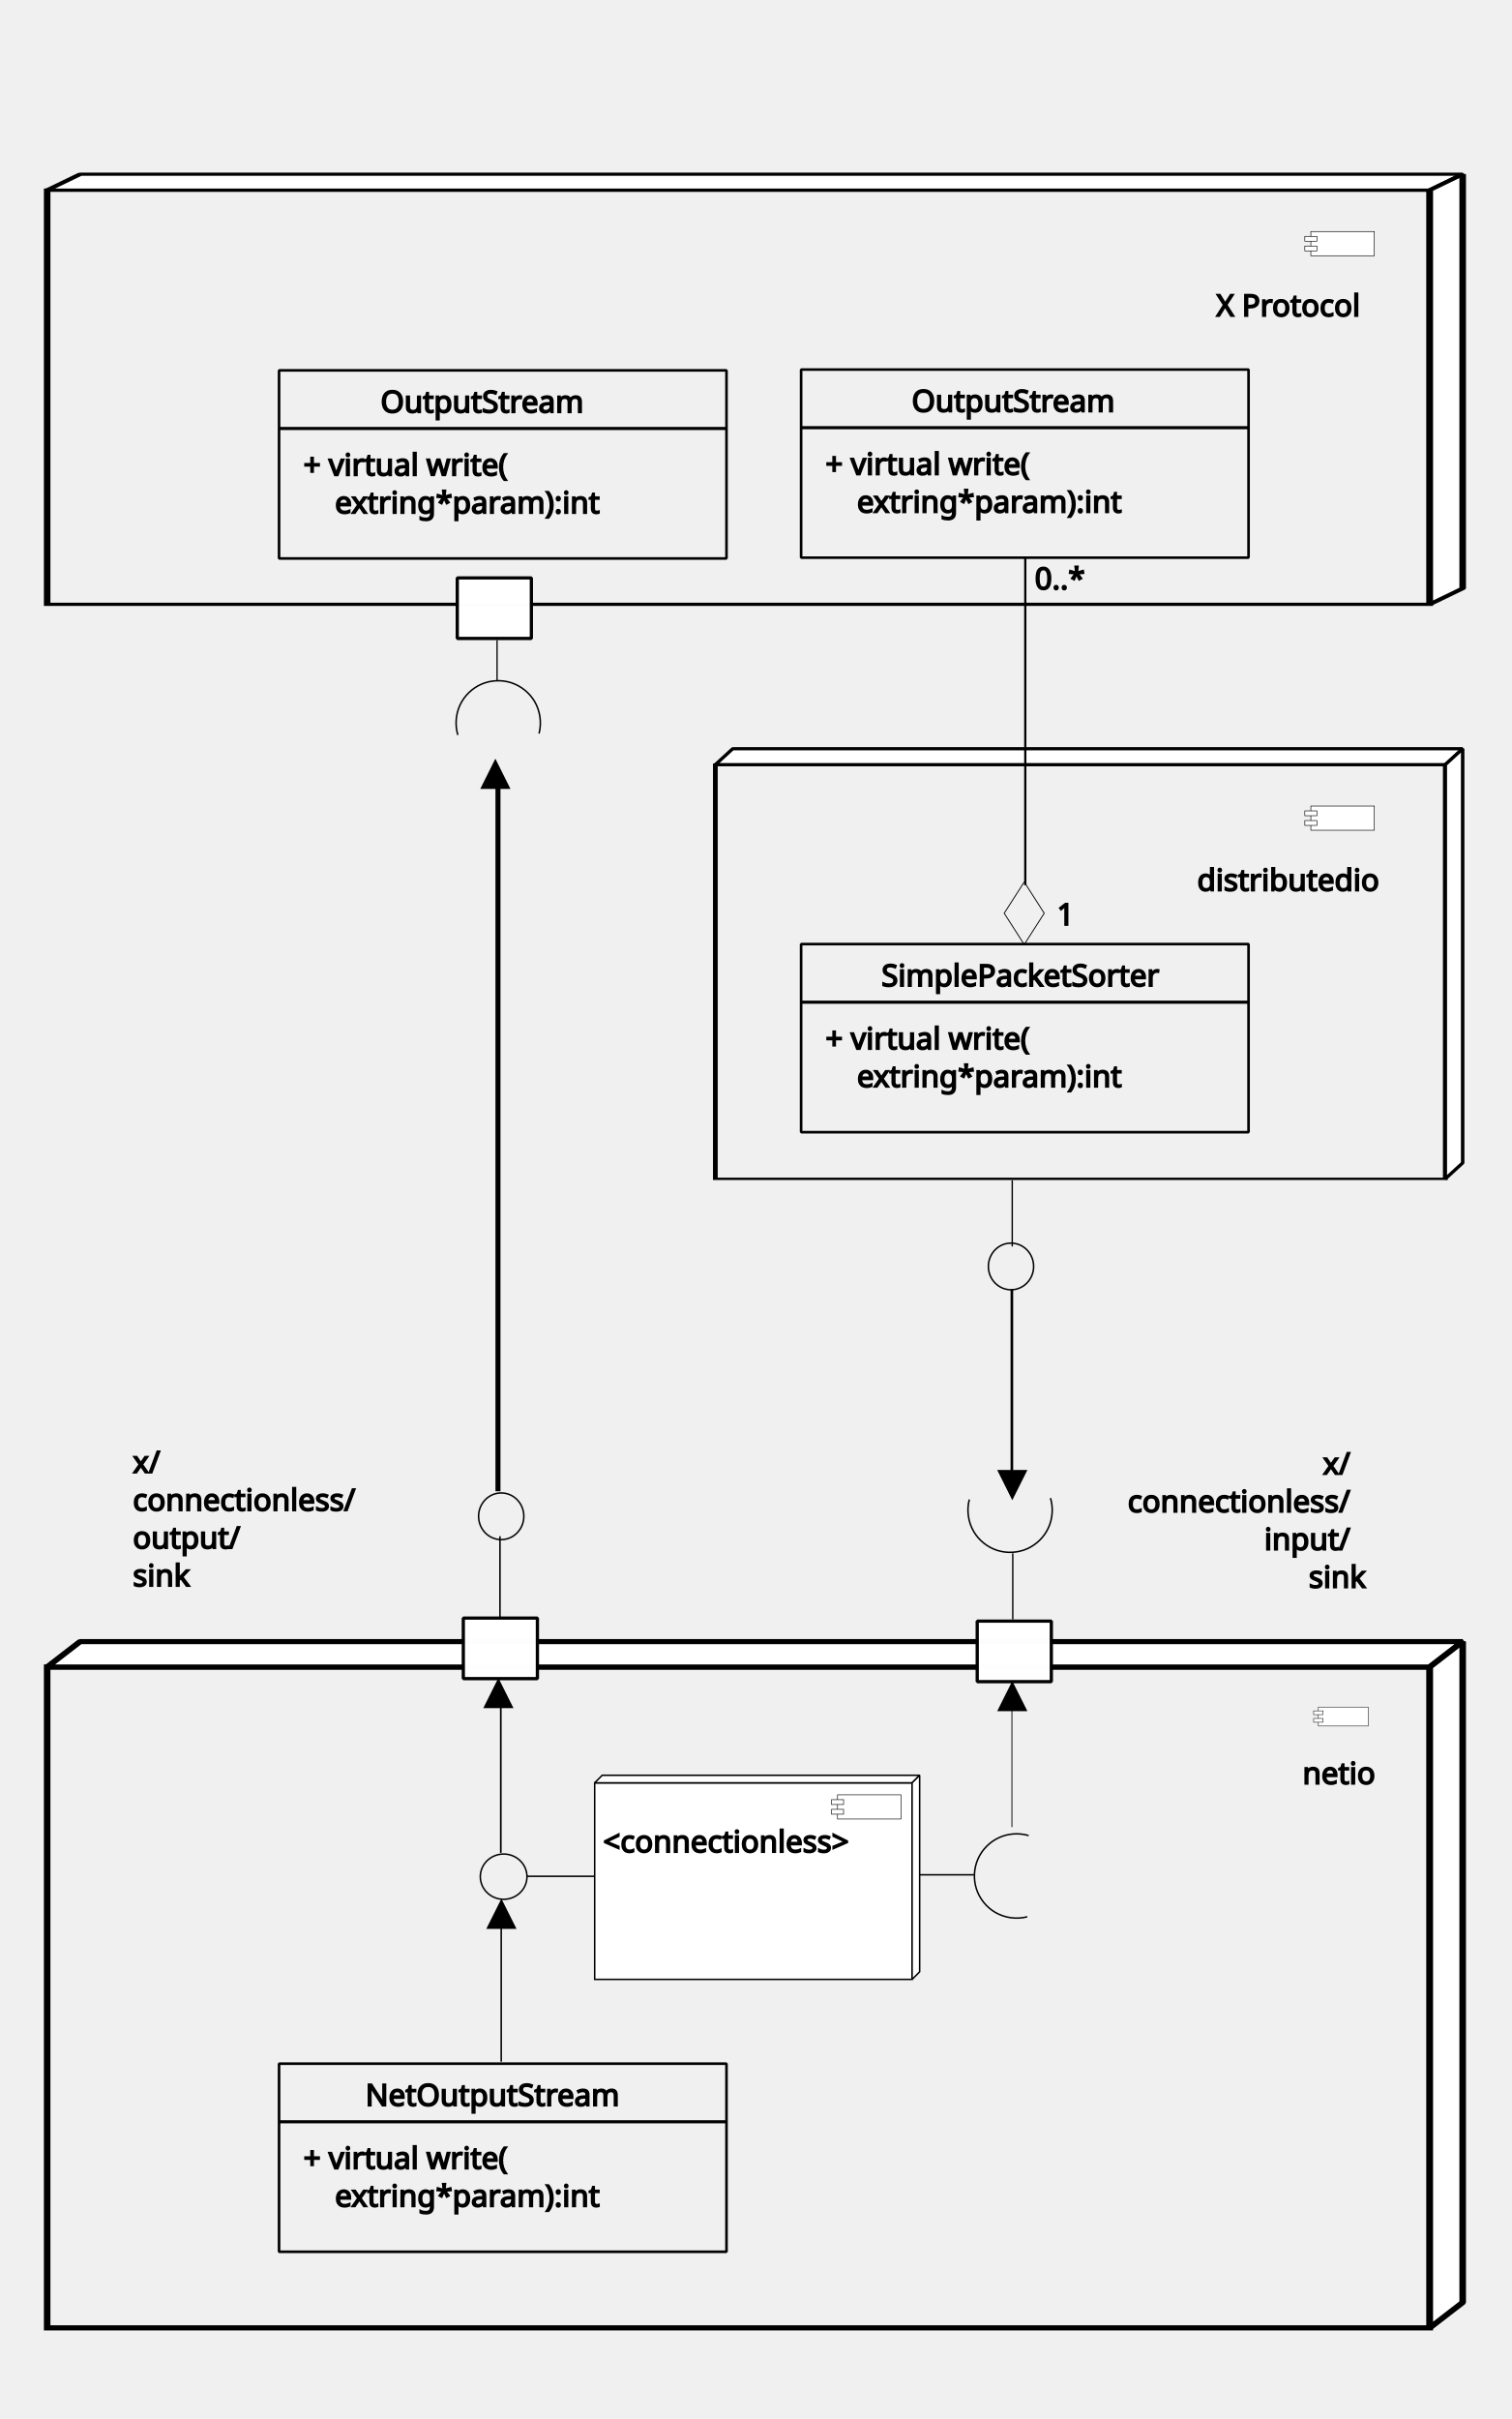
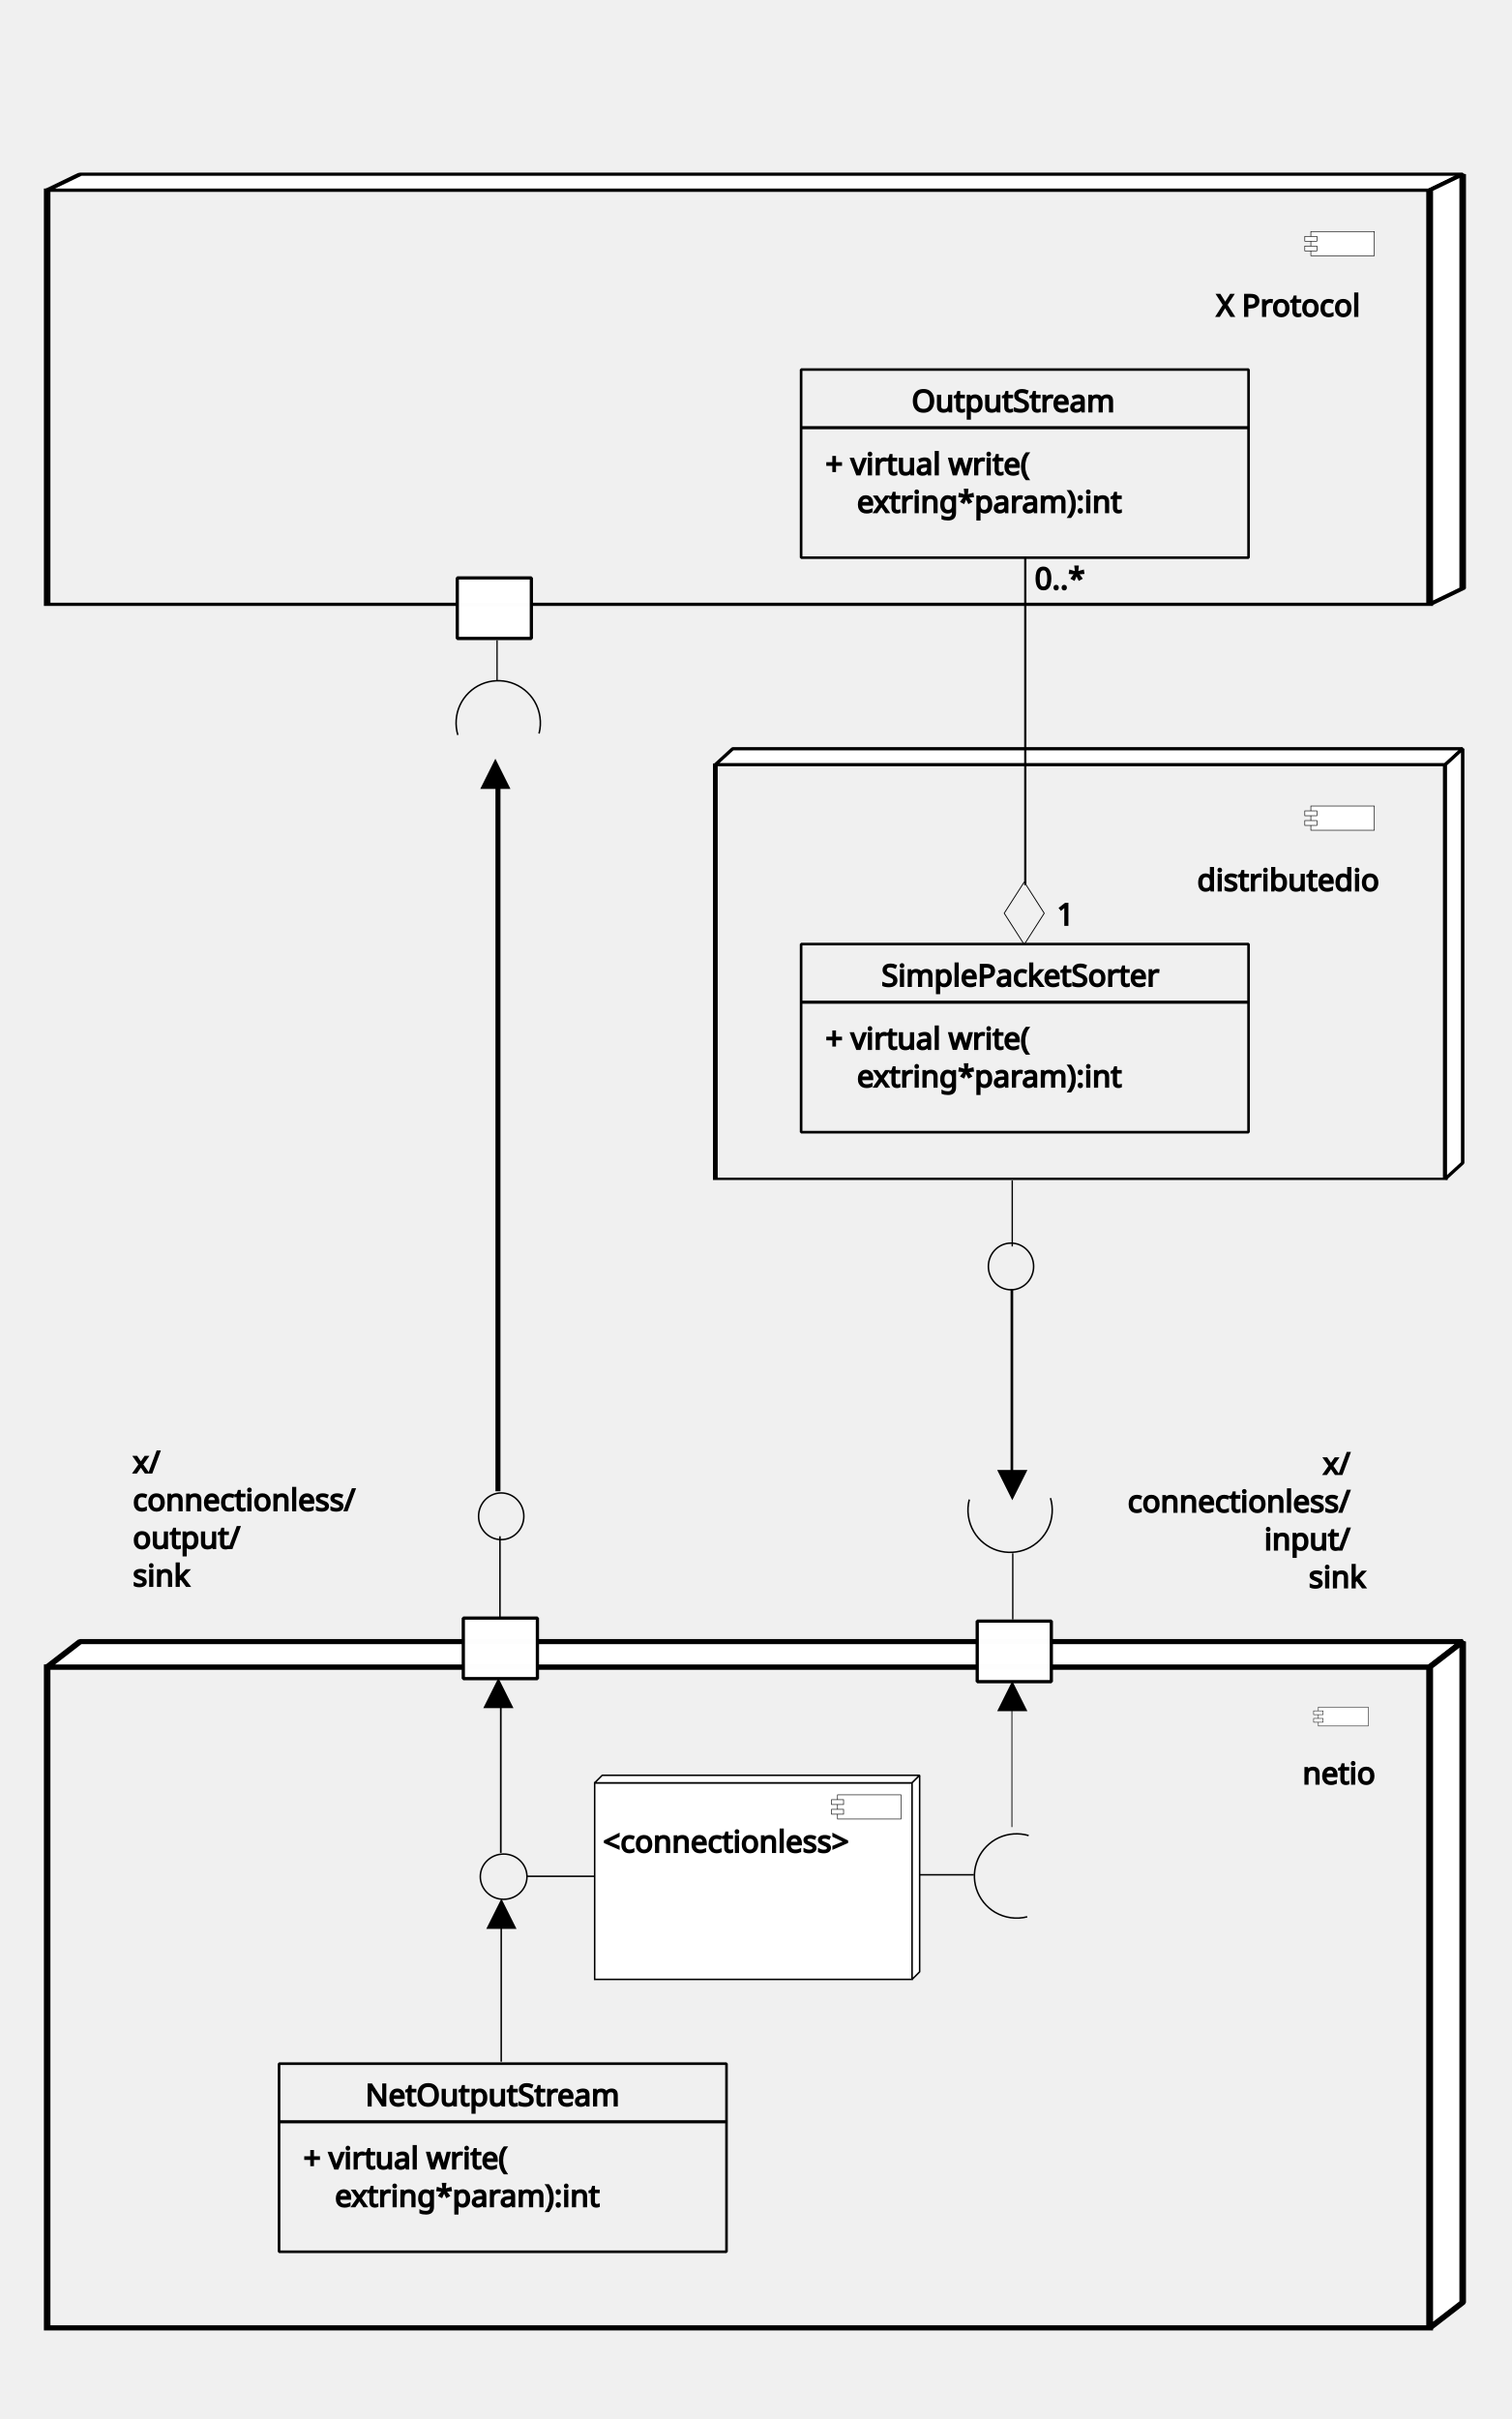
<svg xmlns="http://www.w3.org/2000/svg" viewBox="165 100 1000 1600" id="svg4022" version="1.1" width="100%" height="100%" style="stroke:#000000">
  <defs id="defs4148">
    </defs>
  <style type="text/css" id="style4024">
* {
	stroke: black;
}

text {
	fill: black;
	stroke: none;
	font-size: 10px;
	font-family: sans-serif;
}

rect, ellipse {
	fill: white;
}

polygon {
	stroke-miterlimit: 1;
	fill: white;
}
</style>
  <text xml:space="preserve" style="font-size:40px;font-style:normal;font-weight:normal;line-height:125%;letter-spacing:0px;word-spacing:0px;fill:#000000;fill-opacity:1;stroke:none;font-family:Sans;-inkscape-font-specification:Sans" x="305.602" y="1155.237" id="text4386">
    <tspan id="tspan4388" style="font-style:normal;stroke:#000000;-inkscape-font-specification:Sans" x="305.602" y="1155.237" />
  </text>
  <g id="g11779" transform="translate(280,1105)" style="stroke:#000000">
    <g transform="translate(-88,514)" id="g4358" style="stroke:#000000">
      <g transform="translate(-179.4336,-479.199)" id="g3357-4-8-0-0" style="stroke:#000000">
        <rect style="fill:#ffffff;stroke:#000000" id="rect4044-5-4-2-2-2" height="130" width="210" y="139.422" x="545.861" />
        <g id="g3309-9-3-8-5" style="stroke:#000000">
          <g id="g3301-9-0-9-7" style="stroke:#000000">
            <polygon style="fill:#ffffff;stroke:#000000;stroke-miterlimit:1" transform="translate(170.8606,-100.578)" id="polygon4046-6-2-15-5-3" points="380,235 590,235 585,240 375,240 " />
            <polygon style="fill:#ffffff;stroke:#000000;stroke-miterlimit:1" transform="translate(170.8606,-100.578)" id="polygon4048-6-0-8-4-0" points="590,235 590,365 585,370 585,240 " />
          </g>
          <g id="g4274-8-3-5-4-5-9" transform="matrix(0.4,0,0,0.4,548.5323,95.35455)" style="stroke:#000000">
            <rect id="rect4090-5-5-8-8-7-5" height="40" width="105" y="130" x="395" style="fill:#ffffff;stroke:#000000" />
            <rect id="rect4092-1-9-4-9-9-10" height="8" width="20" y="138" x="385" style="fill:#ffffff;stroke:#000000" />
            <rect id="rect4094-3-4-9-7-0-6" height="8" width="20" y="154" x="385" style="fill:#ffffff;stroke:#000000" />
          </g>
        </g>
      </g>
      <path style="fill:none;stroke:#000000;stroke-width:1px;stroke-linecap:butt;stroke-linejoin:miter;stroke-opacity:1" d="m 653.549,-304.899 c -6.453,-1.933 -13.606,-1.424 -19.721,1.404 -6.114,2.828 -11.134,7.949 -13.84,14.118 -2.705,6.169 -3.072,13.331 -1.011,19.745 2.062,6.413 6.533,12.02 12.326,15.458 6.333,3.757 14.185,4.861 21.308,2.995" id="path4999-4-0-0-3" />
      <path style="fill:none;stroke:#000000;stroke-width:1px;stroke-linecap:butt;stroke-linejoin:miter;stroke-opacity:1" d="m 416.323,-378.954 36.019,0" id="path4354" transform="translate(165,100)" />
    </g>
    <g style="stroke:#000000" transform="translate(-84,210)" id="g3677">
      <path transform="matrix(1,0,0,-1,7.97381,53.36547)" style="opacity:0.99;fill:none;stroke:#000000;stroke-width:1;stroke-linecap:butt;stroke-linejoin:bevel;stroke-miterlimit:0;stroke-opacity:1;stroke-dasharray:none" id="path4963-2-2-4-4-5-4" d="m 309.669,27.077 c 0,8.267 -6.911,14.969 -15.437,14.969 -8.525,0 -15.437,-6.702 -15.437,-14.969 0,-8.267 6.911,-14.969 15.437,-14.969 8.525,0 15.437,6.702 15.437,14.969 z" />
      <path style="fill:none;stroke:#000000;stroke-width:1px;stroke-linecap:butt;stroke-linejoin:miter;stroke-opacity:1" d="m 317.496,26.037 44.907,0" id="path4424" />
    </g>
    <text id="text3661" y="220.138" x="378.319" style="font-size:20px;font-style:normal;font-weight:normal;text-align:center;line-height:125%;letter-spacing:0px;word-spacing:0px;text-anchor:middle;fill:#000000;fill-opacity:1;stroke:none;font-family:Sans;-inkscape-font-specification:Sans" xml:space="preserve">
      <tspan y="220.138" x="378.319" style="text-align:center;text-anchor:middle;stroke:#000000" id="tspan5605">&lt;connectionless&gt;</tspan>
    </text>
  </g>
  <text xml:space="preserve" style="font-size:20px;font-style:normal;font-weight:normal;line-height:125%;letter-spacing:0px;word-spacing:0px;fill:#000000;fill-opacity:1;stroke:none;font-family:Sans;-inkscape-font-specification:Sans" x="252.908" y="1074.154" id="text3224">
    <tspan id="tspan3226" style="stroke:#000000" x="252.908" y="1074.154">x/</tspan>
    <tspan style="stroke:#000000" x="252.908" y="1099.154" id="tspan3228">connectionless/</tspan>
    <tspan style="stroke:#000000" x="252.908" y="1124.154" id="tspan3230">output/</tspan>
    <tspan style="stroke:#000000" x="252.908" y="1149.154" id="tspan3232">sink</tspan>
  </text>
  <text xml:space="preserve" style="font-size:20px;font-style:normal;font-weight:normal;text-align:end;line-height:125%;letter-spacing:0px;word-spacing:0px;text-anchor:end;fill:#000000;fill-opacity:1;stroke:none;font-family:Sans;-inkscape-font-specification:Sans" x="1084.274" y="1075.125" id="text3224-7">
    <tspan id="tspan3226-0" style="text-align:end;text-anchor:end;stroke:#000000" x="1084.274" y="1075.125">x/</tspan>
    <tspan style="text-align:end;text-anchor:end;stroke:#000000" x="1084.274" y="1100.125" id="tspan3228-7">connectionless/</tspan>
    <tspan style="text-align:end;text-anchor:end;stroke:#000000" x="1084.274" y="1125.125" id="tspan3230-3">input/</tspan>
    <tspan style="text-align:end;text-anchor:end;stroke:#000000" x="1084.274" y="1150.125" id="tspan3232-5">sink</tspan>
  </text>
  <g id="g20018" style="stroke:#000000" transform="translate(-131.83,1309.722)">
    <rect y="155.241" x="481.45" height="124.412" width="296.023" id="rect4321-0" style="opacity:0.99;fill:none;stroke:#000000;stroke-width:1.733;stroke-linecap:butt;stroke-linejoin:bevel;stroke-miterlimit:0;stroke-opacity:1;stroke-dasharray:none" />
    <path id="path4323-6" d="m 481.372,193.685 296.023,0" style="fill:none;stroke:#000000;stroke-width:2.055px;stroke-linecap:butt;stroke-linejoin:miter;stroke-opacity:1" />
    <text id="text5950-83" y="183.103" x="538.629" style="font-size:20px;font-style:normal;font-weight:normal;line-height:125%;letter-spacing:0px;word-spacing:0px;fill:#000000;fill-opacity:1;stroke:none;font-family:Sans;-inkscape-font-specification:Sans" xml:space="preserve">
      <tspan y="183.103" x="538.629" style="stroke:#000000" id="tspan5952-5">NetOutputStream</tspan>
    </text>
    <text id="text5975-9" y="224.765" x="497.614" style="font-size:20px;font-style:normal;font-weight:normal;line-height:125%;letter-spacing:0px;word-spacing:0px;fill:#000000;fill-opacity:1;stroke:none;font-family:Sans;-inkscape-font-specification:Sans" xml:space="preserve">
      <tspan y="224.765" x="497.614" style="stroke:#000000" id="tspan5977-7">+ virtual write(</tspan>
      <tspan y="249.765" x="497.614" style="stroke:#000000" id="tspan5991">    extring*param):int</tspan>
    </text>
  </g>
  <polygon points="285,150 290,147.5 290,152.5 " style="fill:#000000;stroke:none" id="polygon4130-3-6-3" transform="matrix(0,4,-4,0,1096.723,215.8257)" />
  <path style="fill:none;stroke:#000000;stroke-width:1px;stroke-linecap:butt;stroke-linejoin:miter;stroke-opacity:1" d="m 496.6,1368.4 0,95.261" id="path7513" />
  <g id="g8751" transform="matrix(0,-1,1,0,-206.1995,1079.455)" style="stroke:#000000">
    <path style="fill:none;stroke:#000000;stroke-width:1px;stroke-linecap:butt;stroke-linejoin:miter;stroke-opacity:1" d="m 493.323,674.101 c 6.453,-1.933 13.606,-1.424 19.721,1.404 6.114,2.828 11.134,7.949 13.84,14.118 2.705,6.169 3.072,13.331 1.011,19.745 -2.062,6.413 -6.533,12.02 -12.326,15.458 -6.333,3.757 -14.185,4.861 -21.308,2.995" id="path7545" />
    <path style="fill:none;stroke:#000000;stroke-width:0.857px;stroke-linecap:butt;stroke-linejoin:miter;stroke-opacity:1" d="m 556.004,700.046 -26.474,0" id="path7547" />
  </g>
  <g id="g6089" transform="matrix(0.5228643,0,0,0.4114941,-602.2899,1235.803)" style="stroke:#000000">
    <rect style="fill:none;stroke:#000000;stroke-width:8.251" id="rect4044-5-4-2-4-6-7-3" height="1062.264" width="1749.423" y="-80.692" x="1527.148" />
    <g transform="matrix(8.330584,0,0,8.171258,-3020.188,-1219.945)" style="stroke:#000000" id="g3301-9-0-7-7-3-3">
      <polygon points="375,240 380,235 590,235 585,240 " id="polygon4046-6-2-15-7-7-8-4" transform="translate(170.8606,-100.578)" style="fill:#ffffff;stroke:#000000;stroke-miterlimit:1" />
      <polygon points="585,240 590,235 590,365 585,370 " id="polygon4048-6-0-8-5-5-5-3" transform="translate(170.8606,-100.578)" style="fill:#ffffff;stroke:#000000;stroke-miterlimit:1" />
    </g>
  </g>
  <text xml:space="preserve" style="font-size:20px;font-style:normal;font-weight:normal;line-height:125%;letter-spacing:0px;word-spacing:0px;fill:#000000;fill-opacity:1;stroke:none;font-family:Sans;-inkscape-font-specification:Sans" x="1026.785" y="1279.969" id="text5136">
    <tspan id="tspan5138" style="stroke:#000000" x="1026.785" y="1279.969">netio</tspan>
  </text>
  <g id="g4274-8-3-5-4-4-5-0-3-3-6" transform="matrix(0.3137185,0,0,0.3137185,913.3046,1188.317)" style="stroke:#000000">
    <rect id="rect4090-5-5-8-8-9-4-1-1-7-6" height="40" width="105" y="130" x="395" style="fill:#ffffff;stroke:#000000" />
    <rect id="rect4092-1-9-4-9-9-1-8-9-6-5" height="8" width="20" y="138" x="385" style="fill:#ffffff;stroke:#000000" />
    <rect id="rect4094-3-4-9-7-2-7-4-4-1-9" height="8" width="20" y="154" x="385" style="fill:#ffffff;stroke:#000000" />
  </g>
  <rect style="opacity:0.99;fill:#ffffff;fill-opacity:1;stroke:#000000;stroke-width:2.162;stroke-linecap:butt;stroke-linejoin:bevel;stroke-miterlimit:0;stroke-opacity:1;stroke-dasharray:none" id="rect4959-8-0-9" width="49.021" height="40.048" x="471.522" y="1170.253" />
  <g id="g5282" transform="translate(0,720)" style="stroke:#000000">
    <path transform="matrix(0,1,-1,0,523.6724,88.6845)" style="opacity:0.99;fill:none;stroke:#000000;stroke-width:1;stroke-linecap:butt;stroke-linejoin:bevel;stroke-miterlimit:0;stroke-opacity:1;stroke-dasharray:none" id="path7551" d="m 309.669,27.077 c 0,8.267 -6.911,14.969 -15.437,14.969 -8.525,0 -15.437,-6.702 -15.437,-14.969 0,-8.267 6.911,-14.969 15.437,-14.969 8.525,0 15.437,6.702 15.437,14.969 z" />
    <path transform="translate(165,100)" id="path5247" d="m 330.769,296.123 0,54.246" style="fill:none;stroke:#000000;stroke-width:1px;stroke-linecap:butt;stroke-linejoin:miter;stroke-opacity:1" />
  </g>
  <polygon transform="matrix(0,4,-4,0,1092.723,-538.1743)" id="polygon7637" style="fill:#000000;stroke:none" points="290,152.5 285,150 290,147.5 " />
  <path style="fill:none;stroke:#000000;stroke-width:3.316px;stroke-linecap:butt;stroke-linejoin:miter;stroke-opacity:1" d="m 494.446,620.805 0,465.558" id="path5253" />
  <polygon points="290,152.5 285,150 290,147.5 " style="fill:#000000;stroke:none" id="polygon5268" transform="matrix(0,4,-4,0,1094.723,69.8257)" />
  <path style="fill:none;stroke:#000000;stroke-width:1.117px;stroke-linecap:butt;stroke-linejoin:miter;stroke-opacity:1" d="m 496.317,1224.343 0,101.199" id="path5270" />
  <rect y="1172.253" x="811.522" height="40.048" width="49.021" id="rect5274" style="opacity:0.99;fill:#ffffff;fill-opacity:1;stroke:#000000;stroke-width:2.162;stroke-linecap:butt;stroke-linejoin:bevel;stroke-miterlimit:0;stroke-opacity:1;stroke-dasharray:none" />
  <polygon transform="matrix(0,4,-4,0,1434.723,71.8257)" id="polygon5276" style="fill:#000000;stroke:none" points="285,150 290,147.5 290,152.5 " />
  <path style="fill:none;stroke:#000000;stroke-width:0.592px;stroke-linecap:butt;stroke-linejoin:miter;stroke-opacity:1" d="m 834.477,1227.262 0,81.238" id="path5278" />
  <g id="g5296" transform="matrix(0,1,-1,0,1114.79,109.06)" style="stroke:#000000">
    <path d="m 309.669,27.077 c 0,8.267 -6.911,14.969 -15.437,14.969 -8.525,0 -15.437,-6.702 -15.437,-14.969 0,-8.267 6.911,-14.969 15.437,-14.969 8.525,0 15.437,6.702 15.437,14.969 z" id="path5288" style="opacity:0.99;fill:none;stroke:#000000;stroke-width:1;stroke-linecap:butt;stroke-linejoin:bevel;stroke-miterlimit:0;stroke-opacity:1;stroke-dasharray:none" transform="matrix(-1,0,0,-1,1122.835,308.0023)" />
    <path style="fill:none;stroke:#000000;stroke-width:0.898px;stroke-linecap:butt;stroke-linejoin:miter;stroke-opacity:1" d="m 815.397,280.099 -43.757,0" id="path5290" />
  </g>
  <path style="fill:none;stroke:#000000;stroke-width:0.898px;stroke-linecap:butt;stroke-linejoin:miter;stroke-opacity:1" d="m 835.039,1127.393 0,43.757" id="path5304" />
  <path style="fill:none;stroke:#000000;stroke-width:1px;stroke-linecap:butt;stroke-linejoin:miter;stroke-opacity:1" d="m 859.995,1090.882 c 1.933,6.453 1.424,13.607 -1.404,19.721 -2.828,6.114 -7.949,11.134 -14.118,13.84 -6.169,2.705 -13.331,3.072 -19.745,1.01 -6.413,-2.062 -12.02,-6.533 -15.458,-12.326 -3.757,-6.333 -4.861,-14.185 -2.995,-21.308" id="path5310" />
  <g id="g8769" transform="matrix(1,0,0,-1,0,1744.11)" style="stroke:#000000">
    <polygon transform="matrix(0,4,-4,0,1434.723,-488.1743)" id="polygon5320" style="fill:#000000;stroke:none" points="290,147.5 290,152.5 285,150 " />
    <path style="fill:none;stroke:#000000;stroke-width:1.735px;stroke-linecap:butt;stroke-linejoin:miter;stroke-opacity:1" d="m 834.446,664 0,127.417" id="path5322" />
  </g>
  <g style="stroke:#000000" transform="matrix(0.4,0,0,0.4,874.2485,581.1408)" id="g8355">
    <rect style="fill:#ffffff;stroke:#000000" x="395" y="130" width="105" height="40" id="rect8357" />
    <rect style="fill:#ffffff;stroke:#000000" x="385" y="138" width="20" height="8" id="rect8359" />
    <rect style="fill:#ffffff;stroke:#000000" x="385" y="154" width="20" height="8" id="rect8361" />
  </g>
  <text xml:space="preserve" style="font-size:20px;font-style:normal;font-weight:normal;text-align:center;line-height:125%;letter-spacing:0px;word-spacing:0px;text-anchor:middle;fill:#000000;fill-opacity:1;stroke:none;font-family:Sans;-inkscape-font-specification:Sans" x="1025.097" y="689.138" id="text8373">
    <tspan style="text-align:center;text-anchor:middle;stroke:#000000" x="1025.097" y="689.138" id="tspan8377">distributedio</tspan>
  </text>
  <g style="stroke:#000000" transform="matrix(0.5228643,0,0,0.2578885,-602.2899,626.5779)" id="g8587">
    <rect x="2372.609" y="-80.692" width="923.624" height="1062.264" id="rect8589" style="fill:none;stroke:#000000;stroke-width:5.995" />
    <g id="g8591" style="stroke:#000000" transform="matrix(4.398209,0,0,8.171258,-28.19937,-1219.945)">
      <polygon style="fill:#ffffff;stroke:#000000;stroke-miterlimit:1" transform="translate(170.8606,-100.578)" id="polygon8593" points="375,240 380,235 590,235 585,240 " />
      <polygon style="fill:#ffffff;stroke:#000000;stroke-miterlimit:1" transform="translate(170.8606,-100.578)" id="polygon8595" points="585,240 590,235 590,365 585,370 " />
    </g>
  </g>
  <g transform="translate(213.5546,569.1993)" style="stroke:#000000" id="g8613">
    <rect style="opacity:0.99;fill:none;stroke:#000000;stroke-width:1.733;stroke-linecap:butt;stroke-linejoin:bevel;stroke-miterlimit:0;stroke-opacity:1;stroke-dasharray:none" id="rect8615" width="296.023" height="124.412" x="481.45" y="155.241" />
    <path style="fill:none;stroke:#000000;stroke-width:2.055px;stroke-linecap:butt;stroke-linejoin:miter;stroke-opacity:1" d="m 481.372,193.685 296.023,0" id="path8617" />
    <text xml:space="preserve" style="font-size:20px;font-style:normal;font-weight:normal;line-height:125%;letter-spacing:0px;word-spacing:0px;fill:#000000;fill-opacity:1;stroke:none;font-family:Sans;-inkscape-font-specification:Sans" x="534.629" y="183.103" id="text8619">
      <tspan id="tspan8621" style="stroke:#000000" x="534.629" y="183.103">SimplePacketSorter</tspan>
    </text>
    <text xml:space="preserve" style="font-size:20px;font-style:normal;font-weight:normal;line-height:125%;letter-spacing:0px;word-spacing:0px;fill:#000000;fill-opacity:1;stroke:none;font-family:Sans;-inkscape-font-specification:Sans" x="497.614" y="224.765" id="text8623">
      <tspan id="tspan8625" style="stroke:#000000" x="497.614" y="224.765">+ virtual write(</tspan>
      <tspan id="tspan8627" style="stroke:#000000" x="497.614" y="249.765">    extring*param):int</tspan>
    </text>
  </g>
  <g id="g8773" transform="matrix(0.4,0,0,0.4,874.2485,201.1408)" style="stroke:#000000">
    <rect id="rect8775" height="40" width="105" y="130" x="395" style="fill:#ffffff;stroke:#000000" />
    <rect id="rect8777" height="8" width="20" y="138" x="385" style="fill:#ffffff;stroke:#000000" />
    <rect id="rect8779" height="8" width="20" y="154" x="385" style="fill:#ffffff;stroke:#000000" />
  </g>
  <text id="text8781" y="309.138" x="1025.097" style="font-size:20px;font-style:normal;font-weight:normal;text-align:center;line-height:125%;letter-spacing:0px;word-spacing:0px;text-anchor:middle;fill:#000000;fill-opacity:1;stroke:none;font-family:Sans;-inkscape-font-specification:Sans" xml:space="preserve">
    <tspan id="tspan8783" y="309.138" x="1025.097" style="text-align:center;text-anchor:middle;stroke:#000000">X Protocol</tspan>
  </text>
  <g id="g8785" transform="matrix(0.5228643,0,0,0.2578885,-602.2899,246.5779)" style="stroke:#000000">
    <rect style="fill:none;stroke:#000000;stroke-width:8.251" id="rect8787" height="1062.264" width="1749.423" y="-80.692" x="1527.148" />
    <g transform="matrix(8.330584,0,0,8.171258,-3020.188,-1219.945)" style="stroke:#000000" id="g8789">
      <polygon points="375,240 380,235 590,235 585,240 " id="polygon8791" transform="translate(170.8606,-100.578)" style="fill:#ffffff;stroke:#000000;stroke-miterlimit:1" />
      <polygon points="585,240 590,235 590,365 585,370 " id="polygon8793" transform="translate(170.8606,-100.578)" style="fill:#ffffff;stroke:#000000;stroke-miterlimit:1" />
    </g>
  </g>
-   <g id="g8795" style="stroke:#000000" transform="translate(-131.83,189.7224)">
-     <rect y="155.241" x="481.45" height="124.412" width="296.023" id="rect8797" style="opacity:0.99;fill:none;stroke:#000000;stroke-width:1.733;stroke-linecap:butt;stroke-linejoin:bevel;stroke-miterlimit:0;stroke-opacity:1;stroke-dasharray:none" />
-     <path id="path8799" d="m 481.372,193.685 296.023,0" style="fill:none;stroke:#000000;stroke-width:2.055px;stroke-linecap:butt;stroke-linejoin:miter;stroke-opacity:1" />
-     <text id="text8801" y="183.103" x="548.629" style="font-size:20px;font-style:normal;font-weight:normal;line-height:125%;letter-spacing:0px;word-spacing:0px;fill:#000000;fill-opacity:1;stroke:none;font-family:Sans;-inkscape-font-specification:Sans" xml:space="preserve">
-       <tspan y="183.103" x="548.629" style="stroke:#000000" id="tspan8803">OutputStream</tspan>
-     </text>
-     <text id="text8805" y="224.765" x="497.614" style="font-size:20px;font-style:normal;font-weight:normal;line-height:125%;letter-spacing:0px;word-spacing:0px;fill:#000000;fill-opacity:1;stroke:none;font-family:Sans;-inkscape-font-specification:Sans" xml:space="preserve">
-       <tspan y="224.765" x="497.614" style="stroke:#000000" id="tspan8807">+ virtual write(</tspan>
-       <tspan y="249.765" x="497.614" style="stroke:#000000" id="tspan8809">    extring*param):int</tspan>
-     </text>
-   </g>
  <g id="g8811" style="stroke:#000000" transform="translate(213.5546,189.1993)">
    <rect y="155.241" x="481.45" height="124.412" width="296.023" id="rect8813" style="opacity:0.99;fill:none;stroke:#000000;stroke-width:1.733;stroke-linecap:butt;stroke-linejoin:bevel;stroke-miterlimit:0;stroke-opacity:1;stroke-dasharray:none" />
    <path id="path8815" d="m 481.372,193.685 296.023,0" style="fill:none;stroke:#000000;stroke-width:2.055px;stroke-linecap:butt;stroke-linejoin:miter;stroke-opacity:1" />
    <text id="text8817" y="183.103" x="554.629" style="font-size:20px;font-style:normal;font-weight:normal;line-height:125%;letter-spacing:0px;word-spacing:0px;fill:#000000;fill-opacity:1;stroke:none;font-family:Sans;-inkscape-font-specification:Sans" xml:space="preserve">
      <tspan y="183.103" x="554.629" style="stroke:#000000" id="tspan8819">OutputStream</tspan>
    </text>
    <text id="text8821" y="224.765" x="497.614" style="font-size:20px;font-style:normal;font-weight:normal;line-height:125%;letter-spacing:0px;word-spacing:0px;fill:#000000;fill-opacity:1;stroke:none;font-family:Sans;-inkscape-font-specification:Sans" xml:space="preserve">
      <tspan y="224.765" x="497.614" style="stroke:#000000" id="tspan8823">+ virtual write(</tspan>
      <tspan y="249.765" x="497.614" style="stroke:#000000" id="tspan8825">    extring*param):int</tspan>
    </text>
  </g>
  <text id="text9828" y="711.882" x="864.251" style="font-size:20px;font-style:normal;font-weight:normal;line-height:125%;letter-spacing:0px;word-spacing:0px;fill:#000000;fill-opacity:1;stroke:none;font-family:Sans;-inkscape-font-specification:Sans" xml:space="preserve">
    <tspan y="711.882" x="864.251" style="stroke:#000000" id="tspan9830">1</tspan>
  </text>
  <text id="text9832" y="489.756" x="849.619" style="font-size:20px;font-style:normal;font-weight:normal;line-height:125%;letter-spacing:0px;word-spacing:0px;fill:#000000;fill-opacity:1;stroke:none;font-family:Sans;-inkscape-font-specification:Sans" xml:space="preserve">
    <tspan y="489.756" x="849.619" style="stroke:#000000" id="tspan9834">0..*</tspan>
  </text>
  <g id="g9856" transform="matrix(1,0,0,-1,0,893.278)" style="stroke:#000000">
    <path style="opacity:0.99;fill:none;stroke:#000000;stroke-width:0.593;stroke-linecap:butt;stroke-linejoin:bevel;stroke-miterlimit:0;stroke-opacity:1;stroke-dasharray:none" d="m 829.371,189.225 c 4.414,6.896 8.827,13.793 13.241,20.689 4.414,-6.896 8.827,-13.793 13.241,-20.689 -4.414,-6.896 -8.827,-13.793 -13.241,-20.689 -4.414,6.896 -8.827,13.793 -13.241,20.689 z" id="path9826" />
    <path style="fill:none;stroke:#000000;stroke-width:1.477px;stroke-linecap:butt;stroke-linejoin:miter;stroke-opacity:1" d="m 843.318,207.777 0,216.523" id="path9836" />
  </g>
  <rect y="482.253" x="467.522" height="40.048" width="49.021" id="rect10215" style="opacity:0.99;fill:#ffffff;fill-opacity:1;stroke:#000000;stroke-width:2.162;stroke-linecap:butt;stroke-linejoin:bevel;stroke-miterlimit:0;stroke-opacity:1;stroke-dasharray:none" />
</svg>
